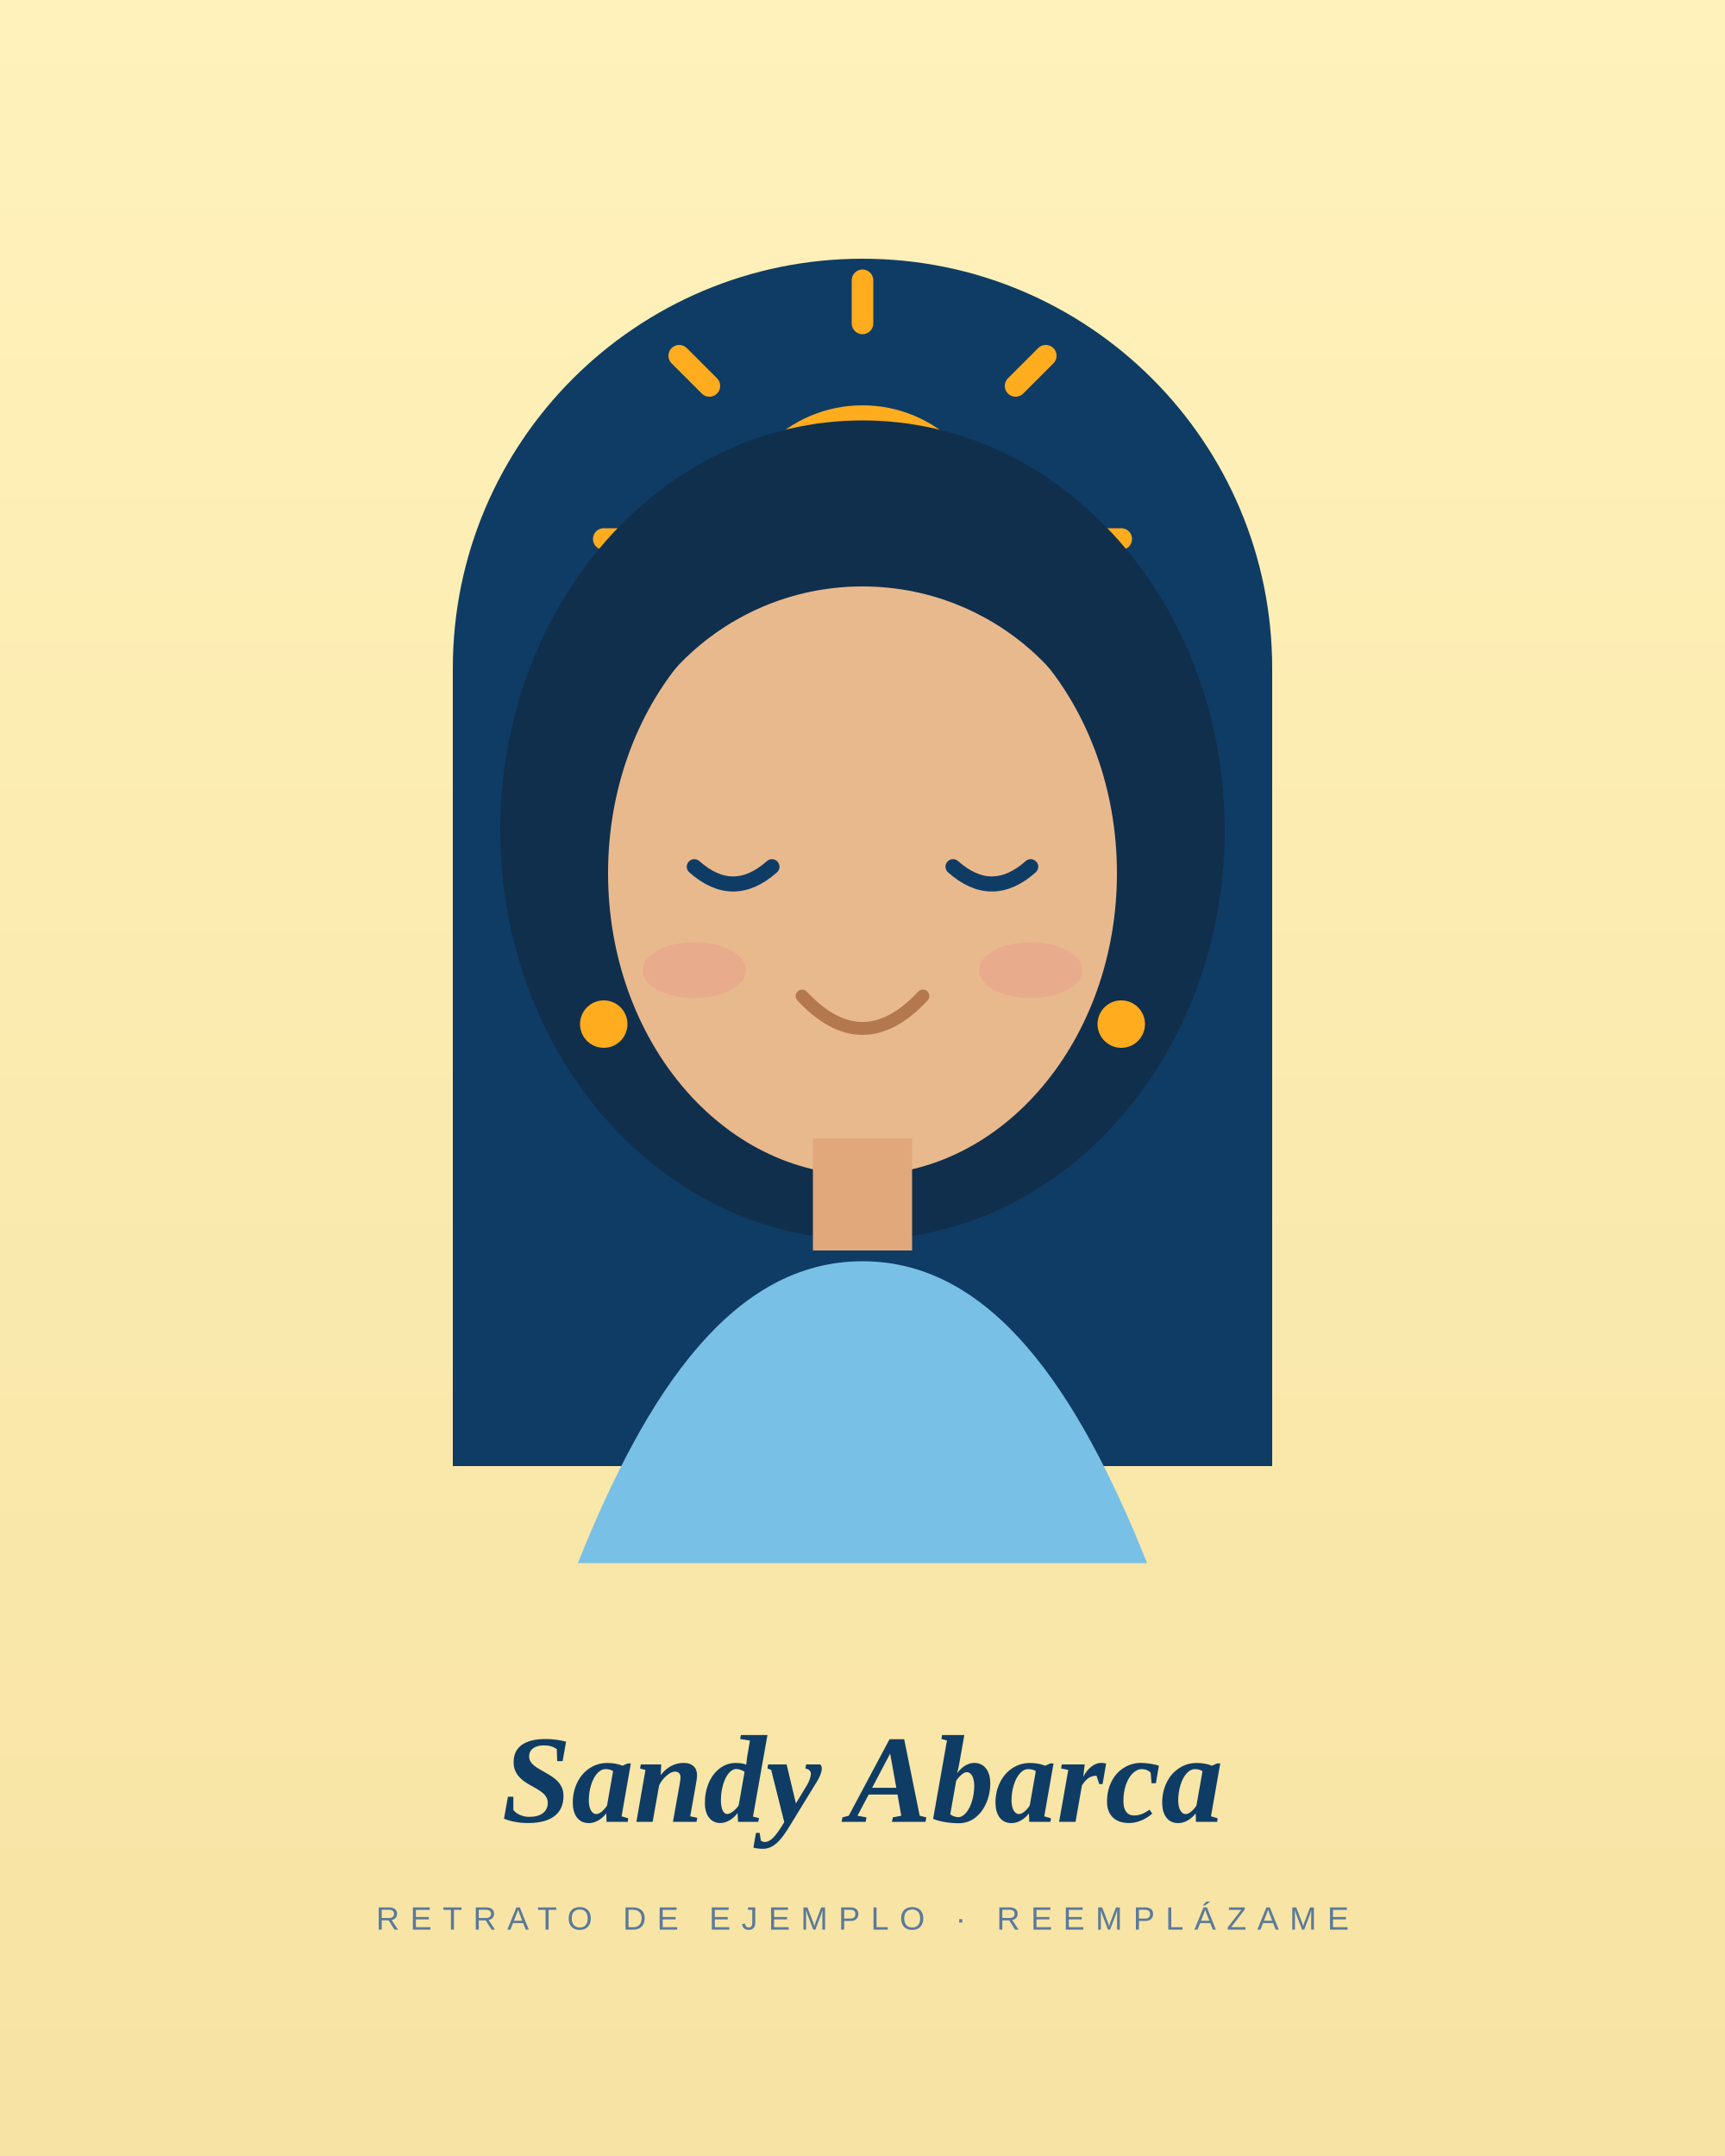
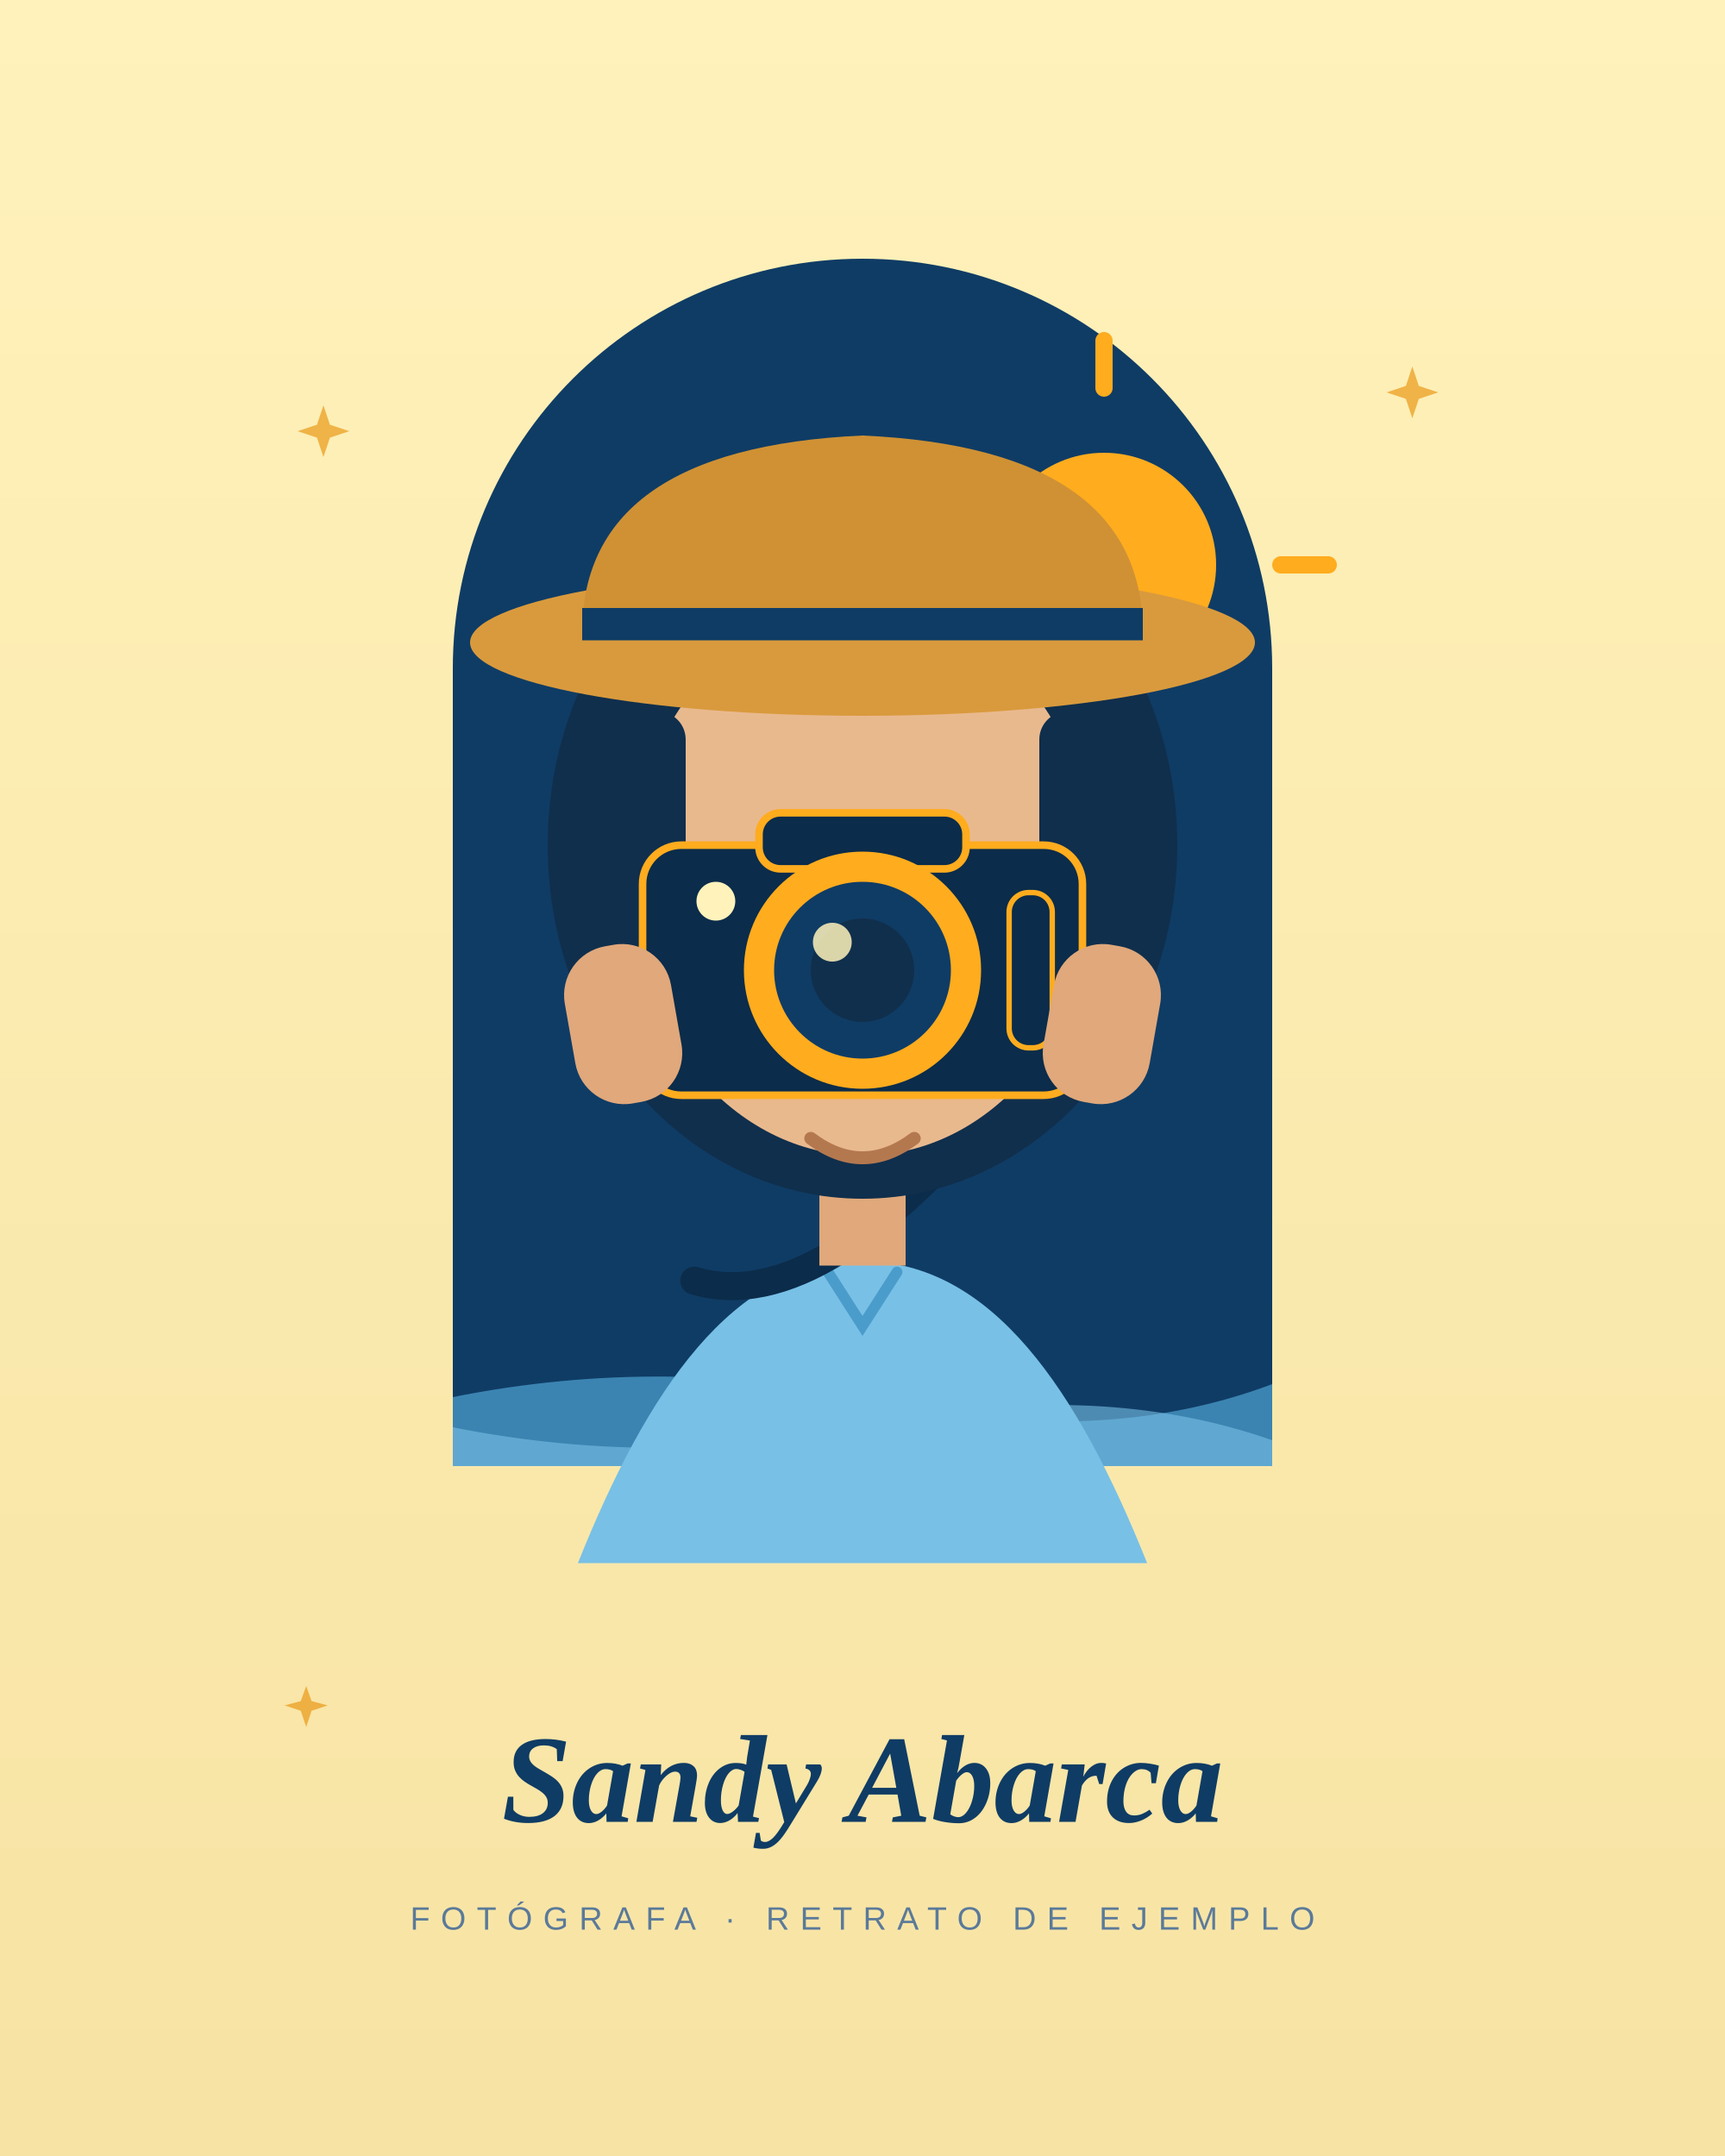
- <svg xmlns="http://www.w3.org/2000/svg" viewBox="0 0 800 1000" role="img" aria-label="Retrato ilustrado de ejemplo de Sandy Abarca">
+ <svg xmlns="http://www.w3.org/2000/svg" viewBox="0 0 800 1000" role="img" aria-label="Ilustración de Sandy Abarca, fotógrafa, tomando una foto en la playa">
  <defs>
    <linearGradient id="bg" x1="0" y1="0" x2="0" y2="1">
      <stop offset="0" stop-color="#fff2bb" />
      <stop offset="1" stop-color="#f7e3a3" />
    </linearGradient>
  </defs>
  <rect width="800" height="1000" fill="url(#bg)" />
  <path d="M210 680 L210 310 A190 190 0 0 1 590 310 L590 680 Z" fill="#0f3c65" />
+   <path d="M210 648 Q310 628 410 650 Q510 672 590 642 L590 680 L210 680 Z" fill="#4a9ccb" opacity="0.75" />
+   <path d="M210 662 Q310 682 410 660 Q510 640 590 668 L590 680 L210 680 Z" fill="#78c0e6" opacity="0.6" />
  <g>
-     <circle cx="400" cy="250" r="62" fill="#ffac1e" />
-     <g stroke="#ffac1e" stroke-width="10" stroke-linecap="round">
-       <path d="M400 150 V 130" />
-       <path d="M400 350 V 370" />
-       <path d="M300 250 H 280" />
-       <path d="M500 250 H 520" />
-       <path d="M329 179 L 315 165" />
-       <path d="M471 179 L 485 165" />
-       <path d="M329 321 L 315 335" />
-       <path d="M471 321 L 485 335" />
+     <circle cx="512" cy="262" r="52" fill="#ffac1e" />
+     <g stroke="#ffac1e" stroke-width="8" stroke-linecap="round">
+       <path d="M512 180 V 158" />
+       <path d="M512 344 V 366" />
+       <path d="M430 262 H 408" />
+       <path d="M594 262 H 616" />
    </g>
  </g>
-   <ellipse cx="400" cy="385" rx="168" ry="190" fill="#102f4c" />
-   <ellipse cx="400" cy="405" rx="118" ry="140" fill="#e9b98e" />
-   <path d="M282 390 A118 118 0 0 1 518 390 L518 305 Q400 205 282 305 Z" fill="#102f4c" />
-   <circle cx="280" cy="475" r="11" fill="#ffac1e" />
-   <circle cx="520" cy="475" r="11" fill="#ffac1e" />
-   <path d="M322 402 Q340 418 358 402" fill="none" stroke="#0f3c65" stroke-width="7" stroke-linecap="round" />
-   <path d="M442 402 Q460 418 478 402" fill="none" stroke="#0f3c65" stroke-width="7" stroke-linecap="round" />
-   <path d="M372 462 Q400 492 428 462" fill="none" stroke="#b4784f" stroke-width="6" stroke-linecap="round" />
-   <ellipse cx="322" cy="450" rx="24" ry="13" fill="#e8a08b" opacity="0.55" />
-   <ellipse cx="478" cy="450" rx="24" ry="13" fill="#e8a08b" opacity="0.55" />
-   <rect x="377" y="528" width="46" height="52" fill="#e0a87b" />
  <path d="M400 585 C340 585 300 645 268 725 L532 725 C500 645 460 585 400 585 Z" fill="#78c0e6" />
+   <path d="M384 590 L400 615 L416 590" fill="none" stroke="#4a9ccb" stroke-width="5" stroke-linecap="round" />
+   <path d="M322 594 Q382 612 470 502" fill="none" stroke="#0b2c4a" stroke-width="13" stroke-linecap="round" />
+   <rect x="380" y="525" width="40" height="62" fill="#e0a87b" />
+   <ellipse cx="400" cy="392" rx="146" ry="164" fill="#102f4c" />
+   <ellipse cx="400" cy="408" rx="108" ry="128" fill="#e9b98e" />
+   <rect x="292" y="330" width="26" height="180" rx="13" fill="#102f4c" />
+   <rect x="482" y="330" width="26" height="180" rx="13" fill="#102f4c" />
+   <path d="M376 528 Q400 546 424 528" fill="none" stroke="#b4784f" stroke-width="6" stroke-linecap="round" />
+   <ellipse cx="400" cy="298" rx="182" ry="34" fill="#d99a3d" />
+   <path d="M270 296 Q268 208 400 202 Q532 208 530 296 Z" fill="#cf9134" />
+   <rect x="270" y="282" width="260" height="15" fill="#0f3c65" />
+   <g>
+     <rect x="298" y="392" width="204" height="116" rx="18" fill="#0b2c4a" stroke="#ffac1e" stroke-width="3.5" />
+     <rect x="352" y="377" width="96" height="26" rx="10" fill="#0b2c4a" stroke="#ffac1e" stroke-width="3.5" />
+     <circle cx="400" cy="450" r="55" fill="#ffac1e" />
+     <circle cx="400" cy="450" r="41" fill="#0f3c65" />
+     <circle cx="400" cy="450" r="24" fill="#102f4c" />
+     <circle cx="386" cy="437" r="9" fill="#fff2bb" opacity="0.85" />
+     <circle cx="332" cy="418" r="9" fill="#fff2bb" />
+     <rect x="468" y="414" width="20" height="72" rx="9" fill="#0b2c4a" stroke="#ffac1e" stroke-width="2.5" />
+   </g>
+   <rect x="264" y="438" width="50" height="74" rx="23" fill="#e0a87b" transform="rotate(-10 289 475)" />
+   <rect x="486" y="438" width="50" height="74" rx="23" fill="#e0a87b" transform="rotate(10 511 475)" />
+   <g fill="#e8930a" opacity="0.65">
+     <path d="M150 188 L153 197 L162 200 L153 203 L150 212 L147 203 L138 200 L147 197 Z" />
+     <path d="M655 170 L658 179 L667 182 L658 185 L655 194 L652 185 L643 182 L652 179 Z" />
+     <path d="M142 782 L144.5 789 L152 791 L144.5 793.5 L142 801 L139.5 793.5 L132 791 L139.5 789 Z" />
+   </g>
  <text x="400" y="845" font-family="Georgia, 'Times New Roman', serif" font-style="italic" font-weight="600" font-size="58" fill="#0f3c65" text-anchor="middle">Sandy Abarca</text>
-   <text x="400" y="895" font-family="Arial, sans-serif" font-size="15" letter-spacing="5" fill="#5b7a99" text-anchor="middle">RETRATO DE EJEMPLO · REEMPLÁZAME</text>
+   <text x="400" y="895" font-family="Arial, sans-serif" font-size="15" letter-spacing="5" fill="#5b7a99" text-anchor="middle">FOTÓGRAFA · RETRATO DE EJEMPLO</text>
</svg>
